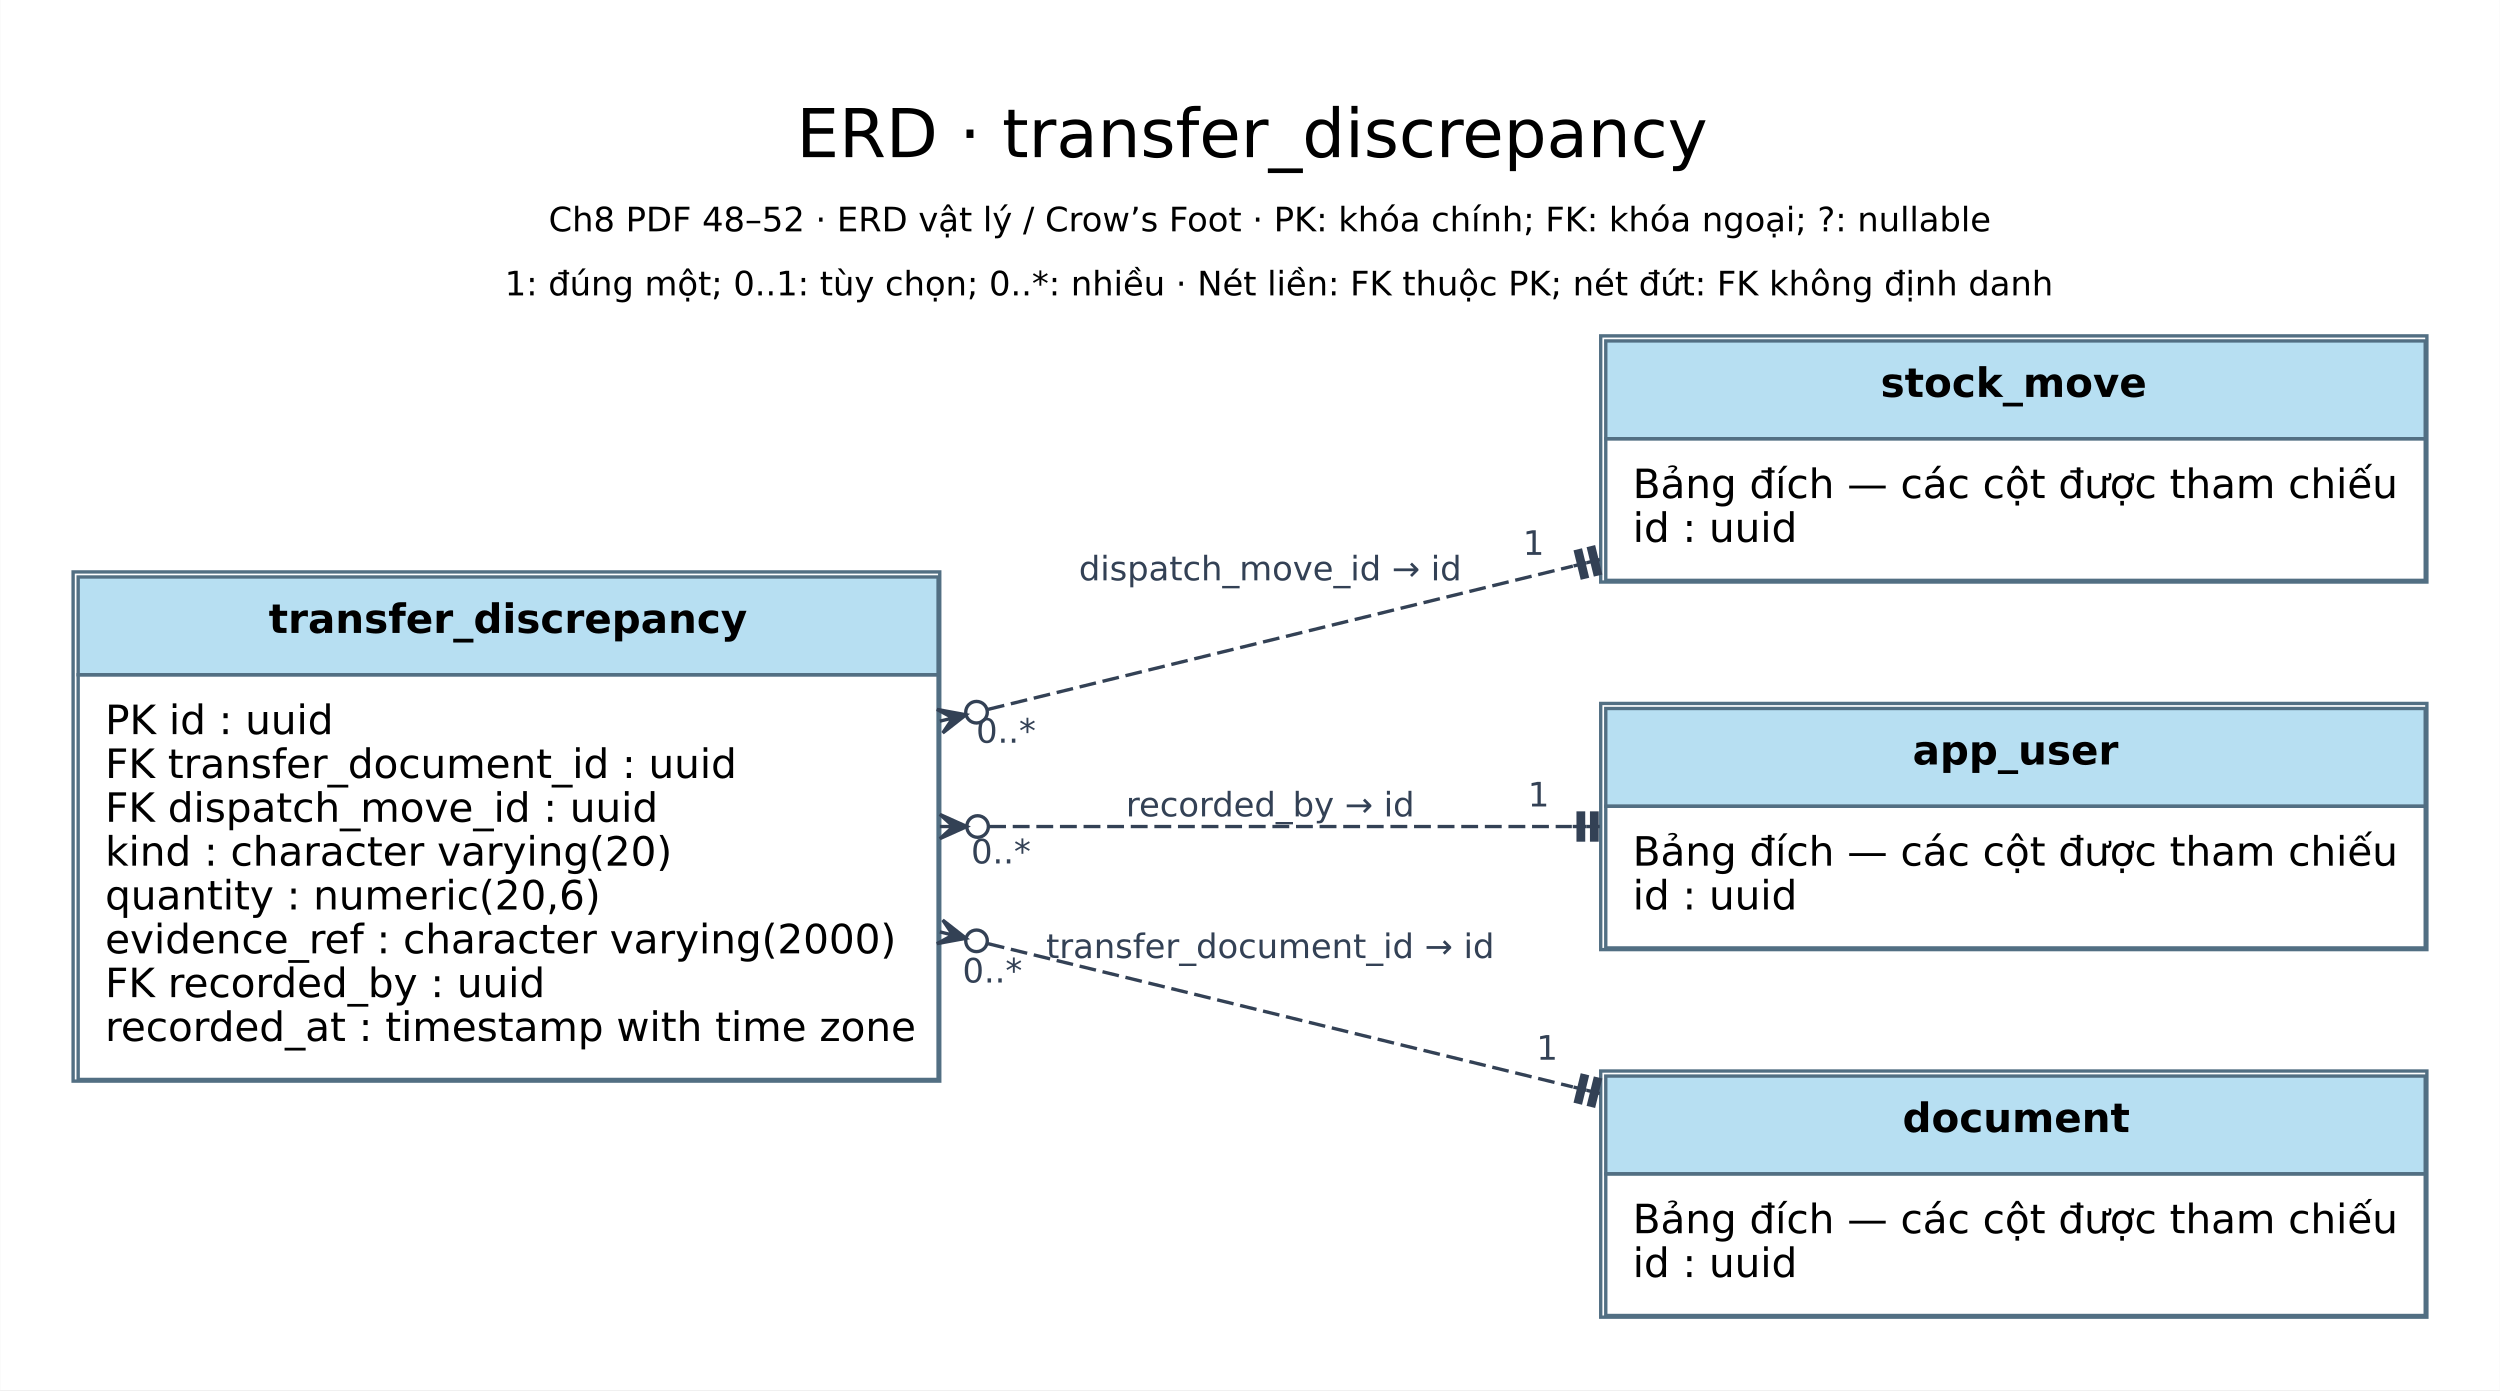
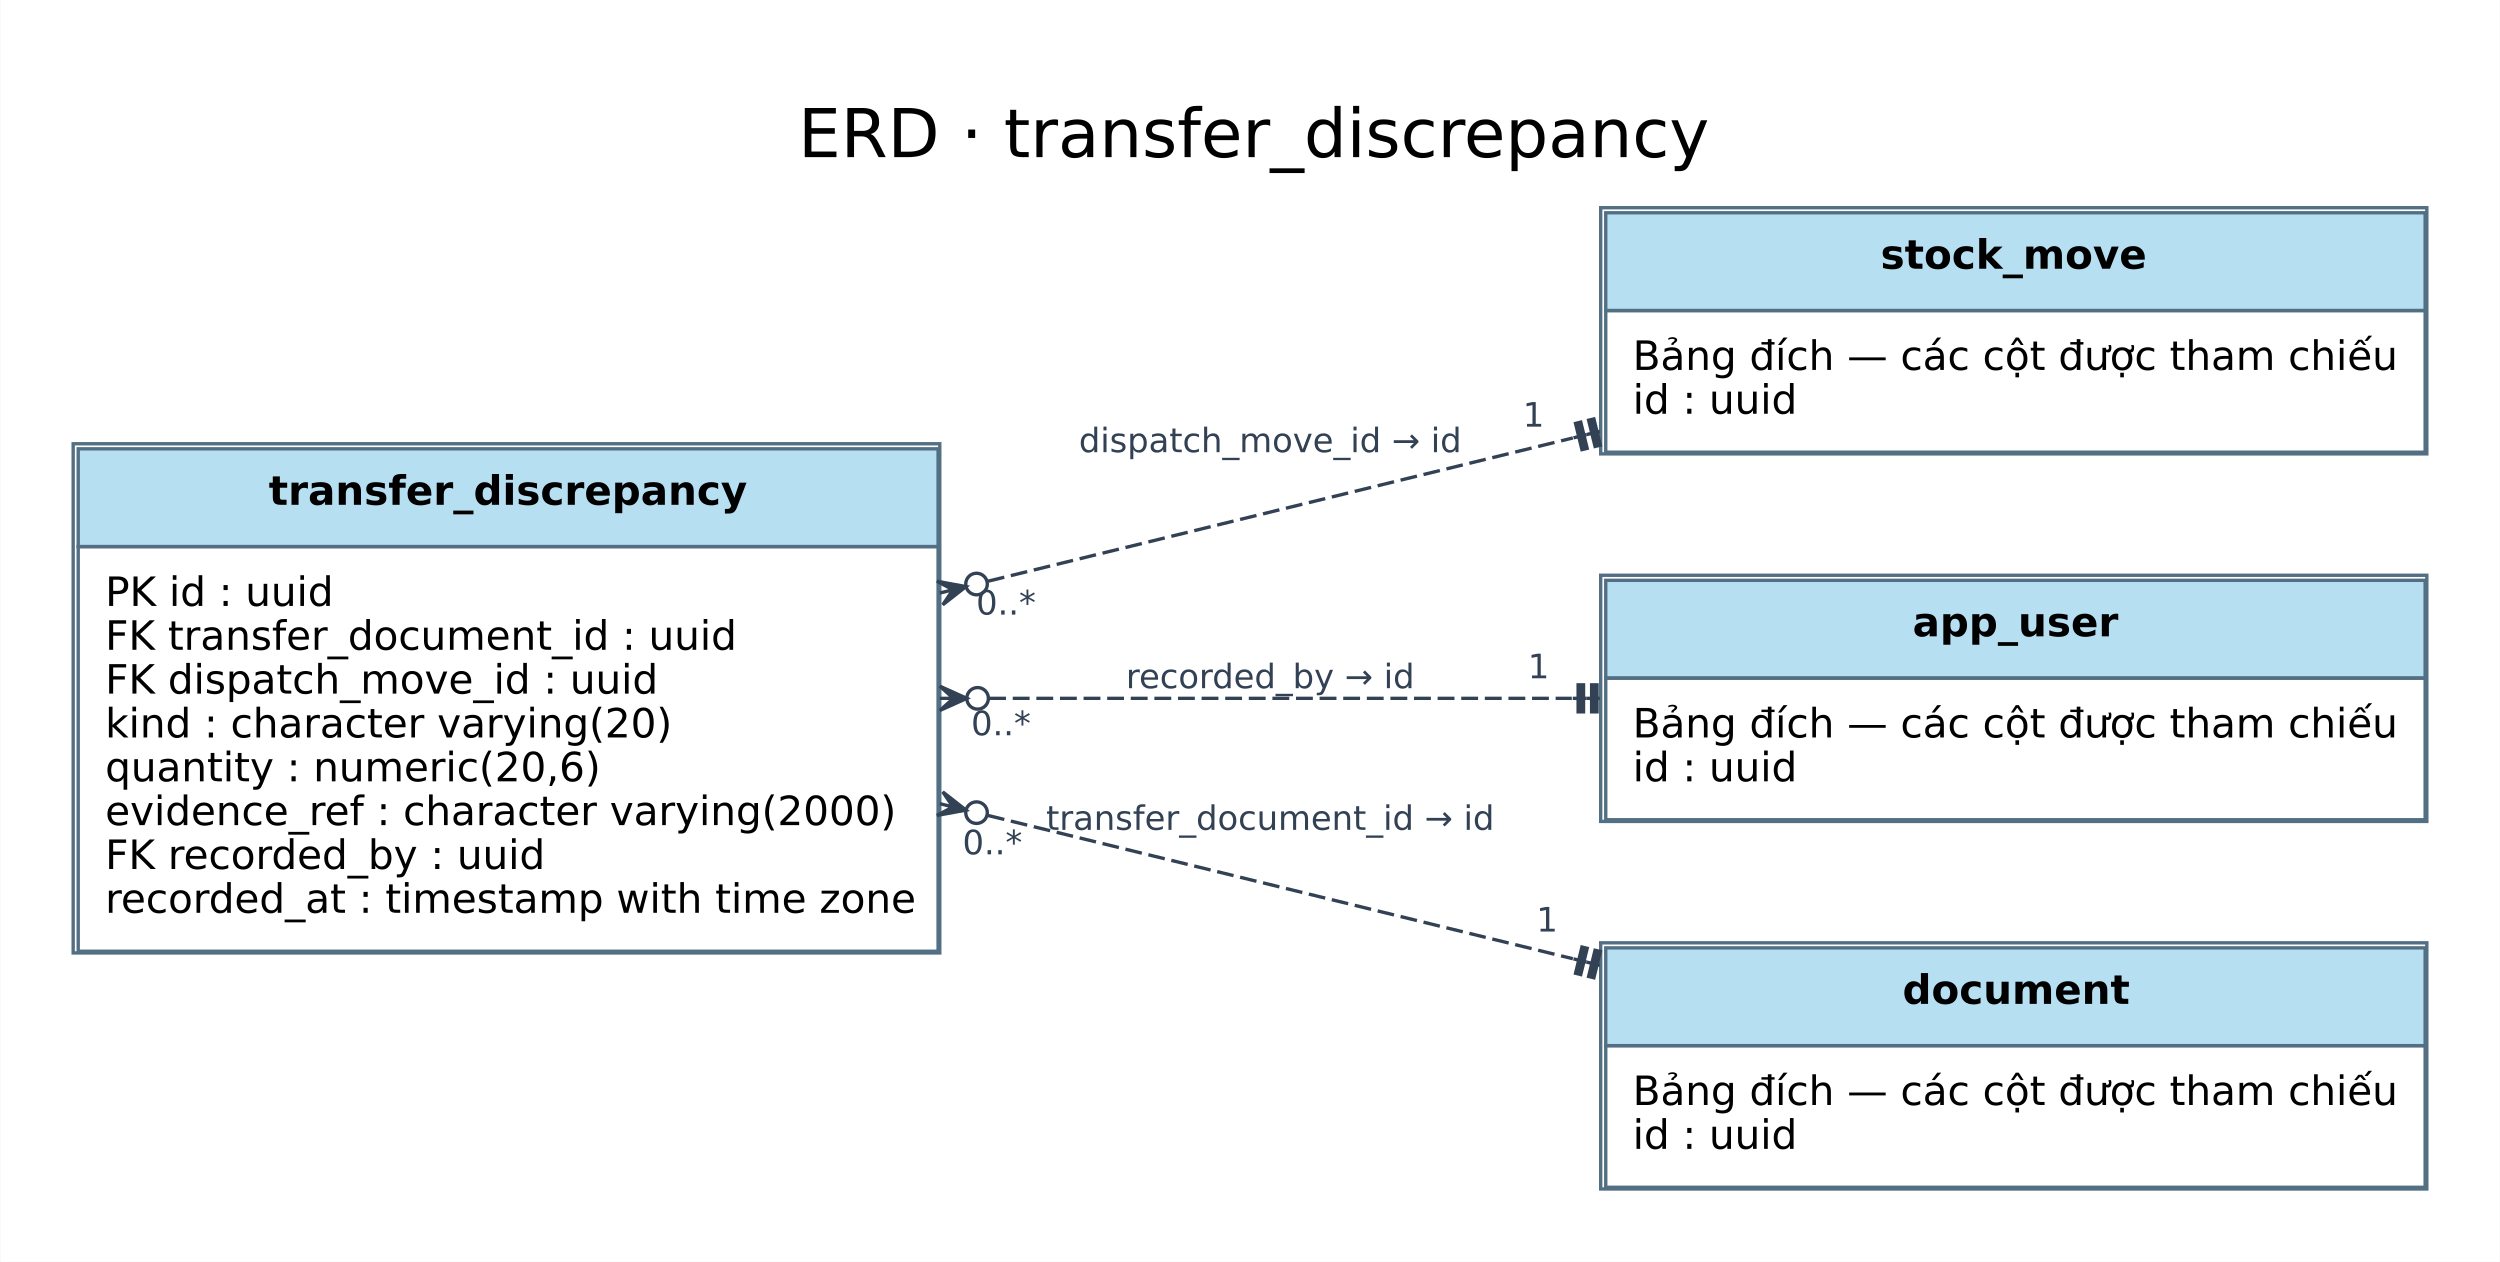
- <svg xmlns="http://www.w3.org/2000/svg" width="741pt" height="412pt" viewBox="0.00 0.00 741.20 412.20">
-   <g id="graph0" class="graph" transform="scale(1 1) rotate(0) translate(21.6 390.6)">
-     <polygon fill="white" stroke="transparent" points="-21.6,21.6 -21.6,-390.6 719.6,-390.6 719.6,21.6 -21.6,21.6" />
-     <text text-anchor="start" x="214.5" y="-344" font-family="DejaVu Sans" font-size="20.00">ERD · transfer_discrepancy</text>
-     <text text-anchor="start" x="141" y="-322" font-family="DejaVu Sans" font-size="10.00">Ch8 PDF 48–52 · ERD vật lý / Crow’s Foot · PK: khóa chính; FK: khóa ngoại; ?: nullable</text>
-     <text text-anchor="start" x="128" y="-303" font-family="DejaVu Sans" font-size="10.00">1: đúng một; 0..1: tùy chọn; 0..*: nhiều · Nét liền: FK thuộc PK; nét đứt: FK không định danh</text>
+ <svg xmlns="http://www.w3.org/2000/svg" width="741pt" height="374pt" viewBox="0.00 0.00 741.20 374.20">
+   <g id="graph0" class="graph" transform="scale(1 1) rotate(0) translate(21.6 352.6)">
+     <polygon fill="white" stroke="transparent" points="-21.6,21.6 -21.6,-352.6 719.6,-352.6 719.6,21.6 -21.6,21.6" />
+     <text text-anchor="start" x="215" y="-306" font-family="DejaVu Sans" font-size="20.00">ERD · transfer_discrepancy</text>
    <g id="node1" class="node">
      <polygon fill="#b7dff2" stroke="transparent" points="1.5,-190.5 1.5,-219.5 256.5,-219.5 256.5,-190.5 1.5,-190.5" />
      <polygon fill="none" stroke="#526f83" points="1.5,-190.5 1.5,-219.5 256.5,-219.5 256.5,-190.5 1.5,-190.5" />
      <text text-anchor="start" x="58" y="-202.9" font-family="DejaVu Sans" font-weight="bold" font-size="12.00">transfer_discrepancy</text>
      <polygon fill="none" stroke="#526f83" points="1.5,-70.5 1.5,-190.5 256.5,-190.5 256.5,-70.5 1.5,-70.5" />
      <text text-anchor="start" x="9.5" y="-172.9" font-family="DejaVu Sans" font-size="12.00">PK id : uuid</text>
      <text text-anchor="start" x="9.5" y="-159.9" font-family="DejaVu Sans" font-size="12.00">FK transfer_document_id : uuid</text>
      <text text-anchor="start" x="9.5" y="-146.9" font-family="DejaVu Sans" font-size="12.00">FK dispatch_move_id : uuid</text>
      <text text-anchor="start" x="9.5" y="-133.9" font-family="DejaVu Sans" font-size="12.00">kind : character varying(20)</text>
      <text text-anchor="start" x="9.5" y="-120.9" font-family="DejaVu Sans" font-size="12.00">quantity : numeric(20,6)</text>
      <text text-anchor="start" x="9.5" y="-107.9" font-family="DejaVu Sans" font-size="12.00">evidence_ref : character varying(2000)</text>
      <text text-anchor="start" x="9.5" y="-94.9" font-family="DejaVu Sans" font-size="12.00">FK recorded_by : uuid</text>
      <text text-anchor="start" x="9.5" y="-81.9" font-family="DejaVu Sans" font-size="12.00">recorded_at : timestamp with time zone</text>
      <polygon fill="none" stroke="#526f83" points="0,-70 0,-221 257,-221 257,-70 0,-70" />
    </g>
    <g id="node2" class="node">
      <polygon fill="#b7dff2" stroke="transparent" points="454.5,-260.5 454.5,-289.5 697.5,-289.5 697.5,-260.5 454.5,-260.5" />
      <polygon fill="none" stroke="#526f83" points="454.5,-260.5 454.5,-289.5 697.5,-289.5 697.5,-260.5 454.5,-260.5" />
      <text text-anchor="start" x="536" y="-272.9" font-family="DejaVu Sans" font-weight="bold" font-size="12.00">stock_move</text>
      <polygon fill="none" stroke="#526f83" points="454.5,-218.5 454.5,-260.5 697.5,-260.5 697.5,-218.5 454.5,-218.5" />
      <text text-anchor="start" x="462.5" y="-242.9" font-family="DejaVu Sans" font-size="12.00">Bảng đích — các cột được tham chiếu</text>
      <text text-anchor="start" x="462.5" y="-229.9" font-family="DejaVu Sans" font-size="12.00">id : uuid</text>
      <polygon fill="none" stroke="#526f83" points="453,-218 453,-291 698,-291 698,-218 453,-218" />
    </g>
    <g id="edge1" class="edge">
      <path fill="none" stroke="#334155" stroke-dasharray="5,2" d="M271.27,-180.23C326.91,-193.85 390.33,-209.39 444.74,-222.72" />
      <polygon fill="#334155" stroke="#334155" points="264.79,-178.64 257.88,-173.24 260.9,-177.69 257.02,-176.74 257.02,-176.74 257.02,-176.74 260.9,-177.69 256.16,-180.23 264.79,-178.64 264.79,-178.64" />
      <ellipse fill="none" stroke="#334155" cx="267.9" cy="-179.4" rx="3.2" ry="3.2" />
      <polygon fill="#334155" stroke="#334155" points="452.88,-220.59 450.98,-228.36 449.42,-227.98 451.33,-220.21 452.88,-220.59" />
      <polyline fill="none" stroke="#334155" points="452.71,-224.67 448.82,-223.72 " />
      <polygon fill="#334155" stroke="#334155" points="448.99,-219.64 447.09,-227.41 445.54,-227.03 447.44,-219.26 448.99,-219.64" />
      <polyline fill="none" stroke="#334155" points="448.82,-223.72 444.94,-222.76 " />
      <text text-anchor="middle" x="355" y="-218.5" font-family="DejaVu Sans" font-size="10.00" fill="#334155">dispatch_move_id → id</text>
      <text text-anchor="middle" x="433.09" y="-226.06" font-family="DejaVu Sans" font-size="10.00" fill="#334155">1</text>
      <text text-anchor="middle" x="276.64" y="-170.34" font-family="DejaVu Sans" font-size="10.00" fill="#334155">0..*</text>
    </g>
    <g id="node3" class="node">
      <polygon fill="#b7dff2" stroke="transparent" points="454.5,-151.5 454.5,-180.5 697.5,-180.5 697.5,-151.5 454.5,-151.5" />
      <polygon fill="none" stroke="#526f83" points="454.5,-151.5 454.5,-180.5 697.5,-180.5 697.5,-151.5 454.5,-151.5" />
      <text text-anchor="start" x="545.5" y="-163.9" font-family="DejaVu Sans" font-weight="bold" font-size="12.00">app_user</text>
      <polygon fill="none" stroke="#526f83" points="454.5,-109.5 454.5,-151.5 697.5,-151.5 697.5,-109.5 454.5,-109.5" />
      <text text-anchor="start" x="462.5" y="-133.9" font-family="DejaVu Sans" font-size="12.00">Bảng đích — các cột được tham chiếu</text>
      <text text-anchor="start" x="462.5" y="-120.9" font-family="DejaVu Sans" font-size="12.00">id : uuid</text>
      <polygon fill="none" stroke="#526f83" points="453,-109 453,-182 698,-182 698,-109 453,-109" />
    </g>
    <g id="edge2" class="edge">
      <path fill="none" stroke="#334155" stroke-dasharray="5,2" d="M271.64,-145.5C327.08,-145.5 390.21,-145.5 444.43,-145.5" />
      <polygon fill="#334155" stroke="#334155" points="265.02,-145.5 257.02,-141.9 261.02,-145.5 257.02,-145.5 257.02,-145.5 257.02,-145.5 261.02,-145.5 257.02,-149.1 265.02,-145.5 265.02,-145.5" />
      <ellipse fill="none" stroke="#334155" cx="268.22" cy="-145.5" rx="3.2" ry="3.2" />
      <polygon fill="#334155" stroke="#334155" points="451.91,-141.5 451.91,-149.5 450.31,-149.5 450.31,-141.5 451.91,-141.5" />
      <polyline fill="none" stroke="#334155" points="452.71,-145.5 448.71,-145.5 " />
      <polygon fill="#334155" stroke="#334155" points="447.91,-141.5 447.91,-149.5 446.31,-149.5 446.31,-141.5 447.91,-141.5" />
      <polyline fill="none" stroke="#334155" points="448.71,-145.5 444.71,-145.5 " />
      <text text-anchor="middle" x="355" y="-148.5" font-family="DejaVu Sans" font-size="10.00" fill="#334155">recorded_by → id</text>
      <text text-anchor="middle" x="434.58" y="-151.45" font-family="DejaVu Sans" font-size="10.00" fill="#334155">1</text>
      <text text-anchor="middle" x="275.15" y="-134.55" font-family="DejaVu Sans" font-size="10.00" fill="#334155">0..*</text>
    </g>
    <g id="node4" class="node">
      <polygon fill="#b7dff2" stroke="transparent" points="454.5,-42.5 454.5,-71.5 697.5,-71.5 697.5,-42.5 454.5,-42.5" />
      <polygon fill="none" stroke="#526f83" points="454.5,-42.5 454.5,-71.5 697.5,-71.5 697.5,-42.5 454.5,-42.5" />
      <text text-anchor="start" x="542.5" y="-54.9" font-family="DejaVu Sans" font-weight="bold" font-size="12.00">document</text>
      <polygon fill="none" stroke="#526f83" points="454.5,-0.5 454.5,-42.5 697.5,-42.5 697.5,-0.5 454.5,-0.5" />
      <text text-anchor="start" x="462.5" y="-24.9" font-family="DejaVu Sans" font-size="12.00">Bảng đích — các cột được tham chiếu</text>
      <text text-anchor="start" x="462.5" y="-11.9" font-family="DejaVu Sans" font-size="12.00">id : uuid</text>
      <polygon fill="none" stroke="#526f83" points="453,0 453,-73 698,-73 698,0 453,0" />
    </g>
    <g id="edge3" class="edge">
      <path fill="none" stroke="#334155" stroke-dasharray="5,2" d="M271.27,-110.77C326.91,-97.15 390.33,-81.61 444.74,-68.28" />
      <polygon fill="#334155" stroke="#334155" points="264.79,-112.36 256.16,-110.77 260.9,-113.31 257.02,-114.26 257.02,-114.26 257.02,-114.26 260.9,-113.31 257.88,-117.76 264.79,-112.36 264.79,-112.36" />
      <ellipse fill="none" stroke="#334155" cx="267.9" cy="-111.6" rx="3.2" ry="3.2" />
      <polygon fill="#334155" stroke="#334155" points="450.98,-62.64 452.88,-70.41 451.33,-70.79 449.42,-63.02 450.98,-62.64" />
      <polyline fill="none" stroke="#334155" points="452.71,-66.33 448.82,-67.28 " />
      <polygon fill="#334155" stroke="#334155" points="447.09,-63.59 448.99,-71.36 447.44,-71.74 445.54,-63.97 447.09,-63.59" />
      <polyline fill="none" stroke="#334155" points="448.82,-67.28 444.94,-68.24 " />
      <text text-anchor="middle" x="355" y="-106.5" font-family="DejaVu Sans" font-size="10.00" fill="#334155">transfer_document_id → id</text>
      <text text-anchor="middle" x="437.11" y="-76.35" font-family="DejaVu Sans" font-size="10.00" fill="#334155">1</text>
      <text text-anchor="middle" x="272.61" y="-99.24" font-family="DejaVu Sans" font-size="10.00" fill="#334155">0..*</text>
    </g>
  </g>
</svg>
